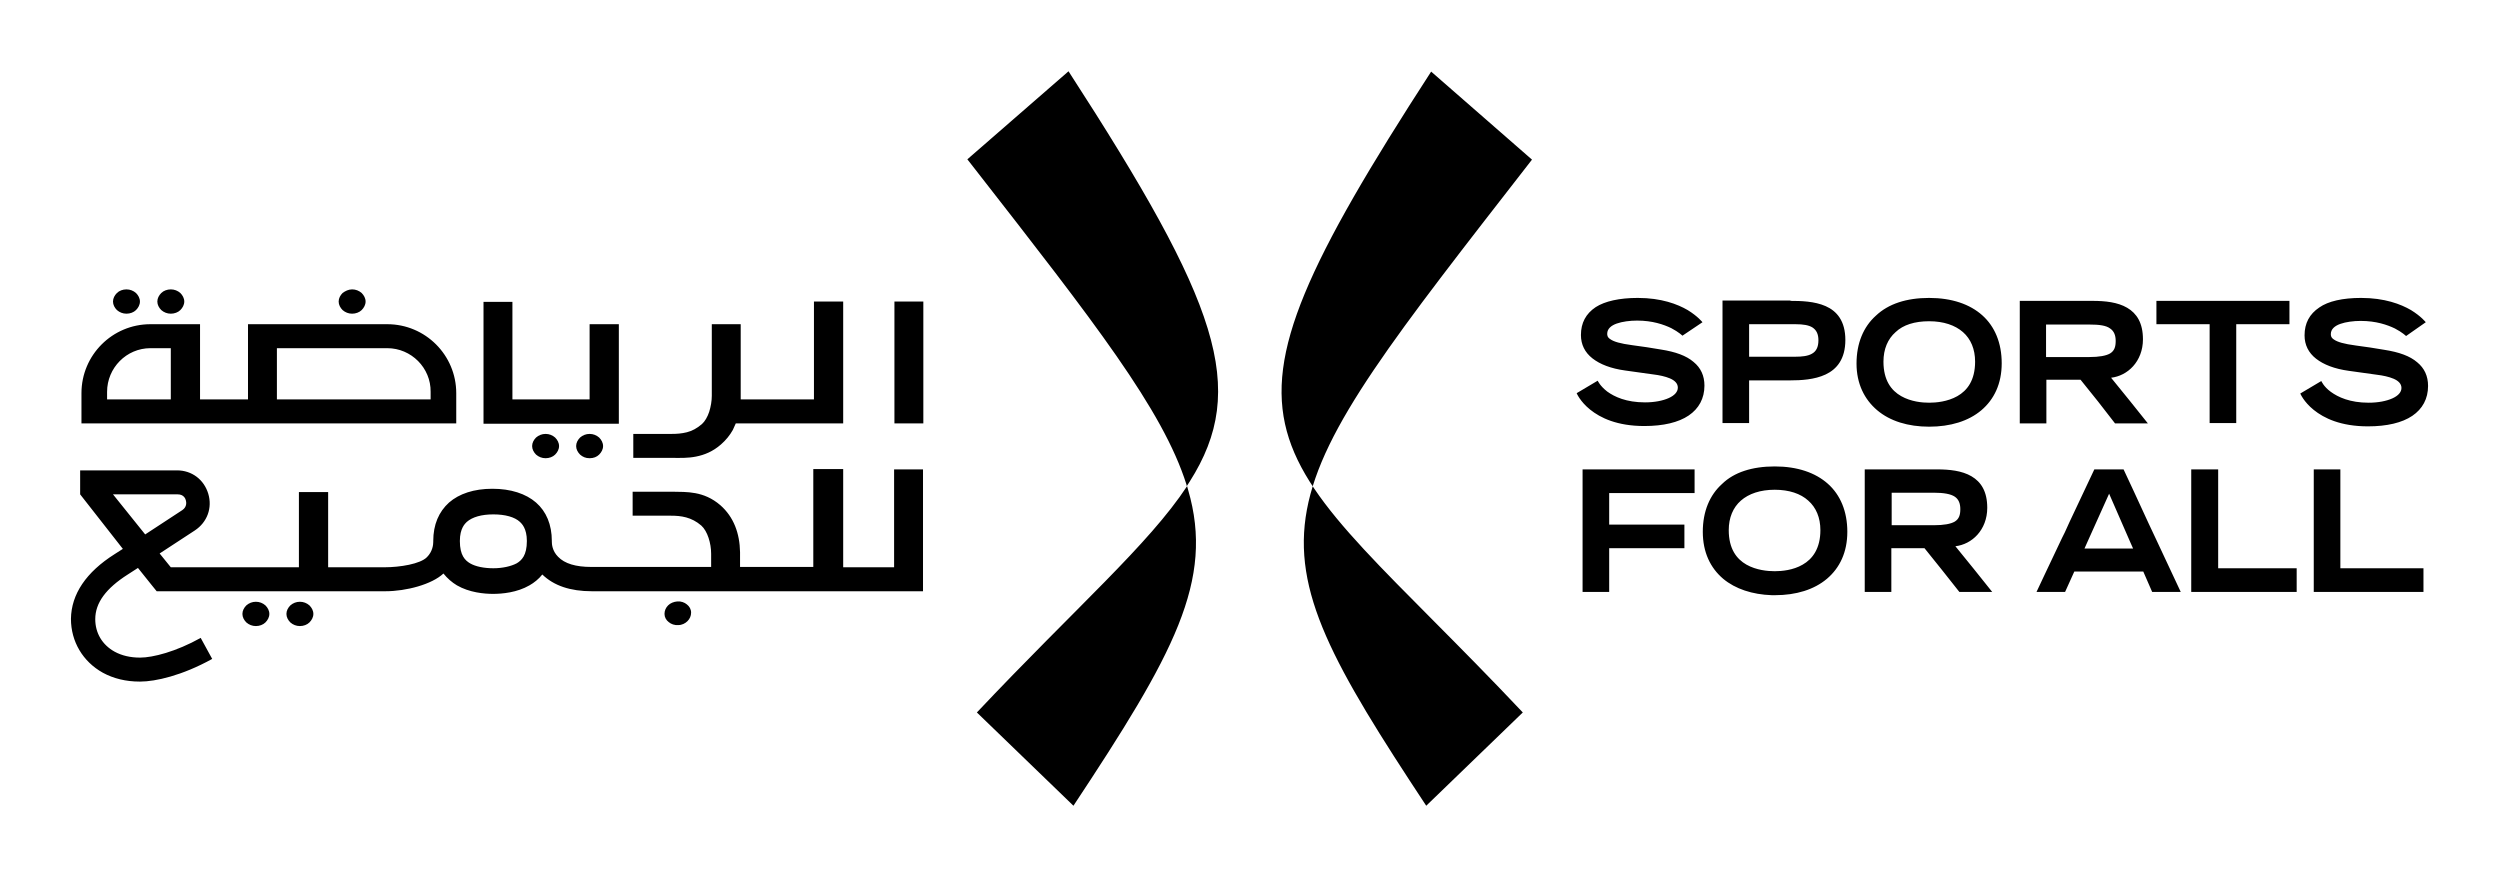
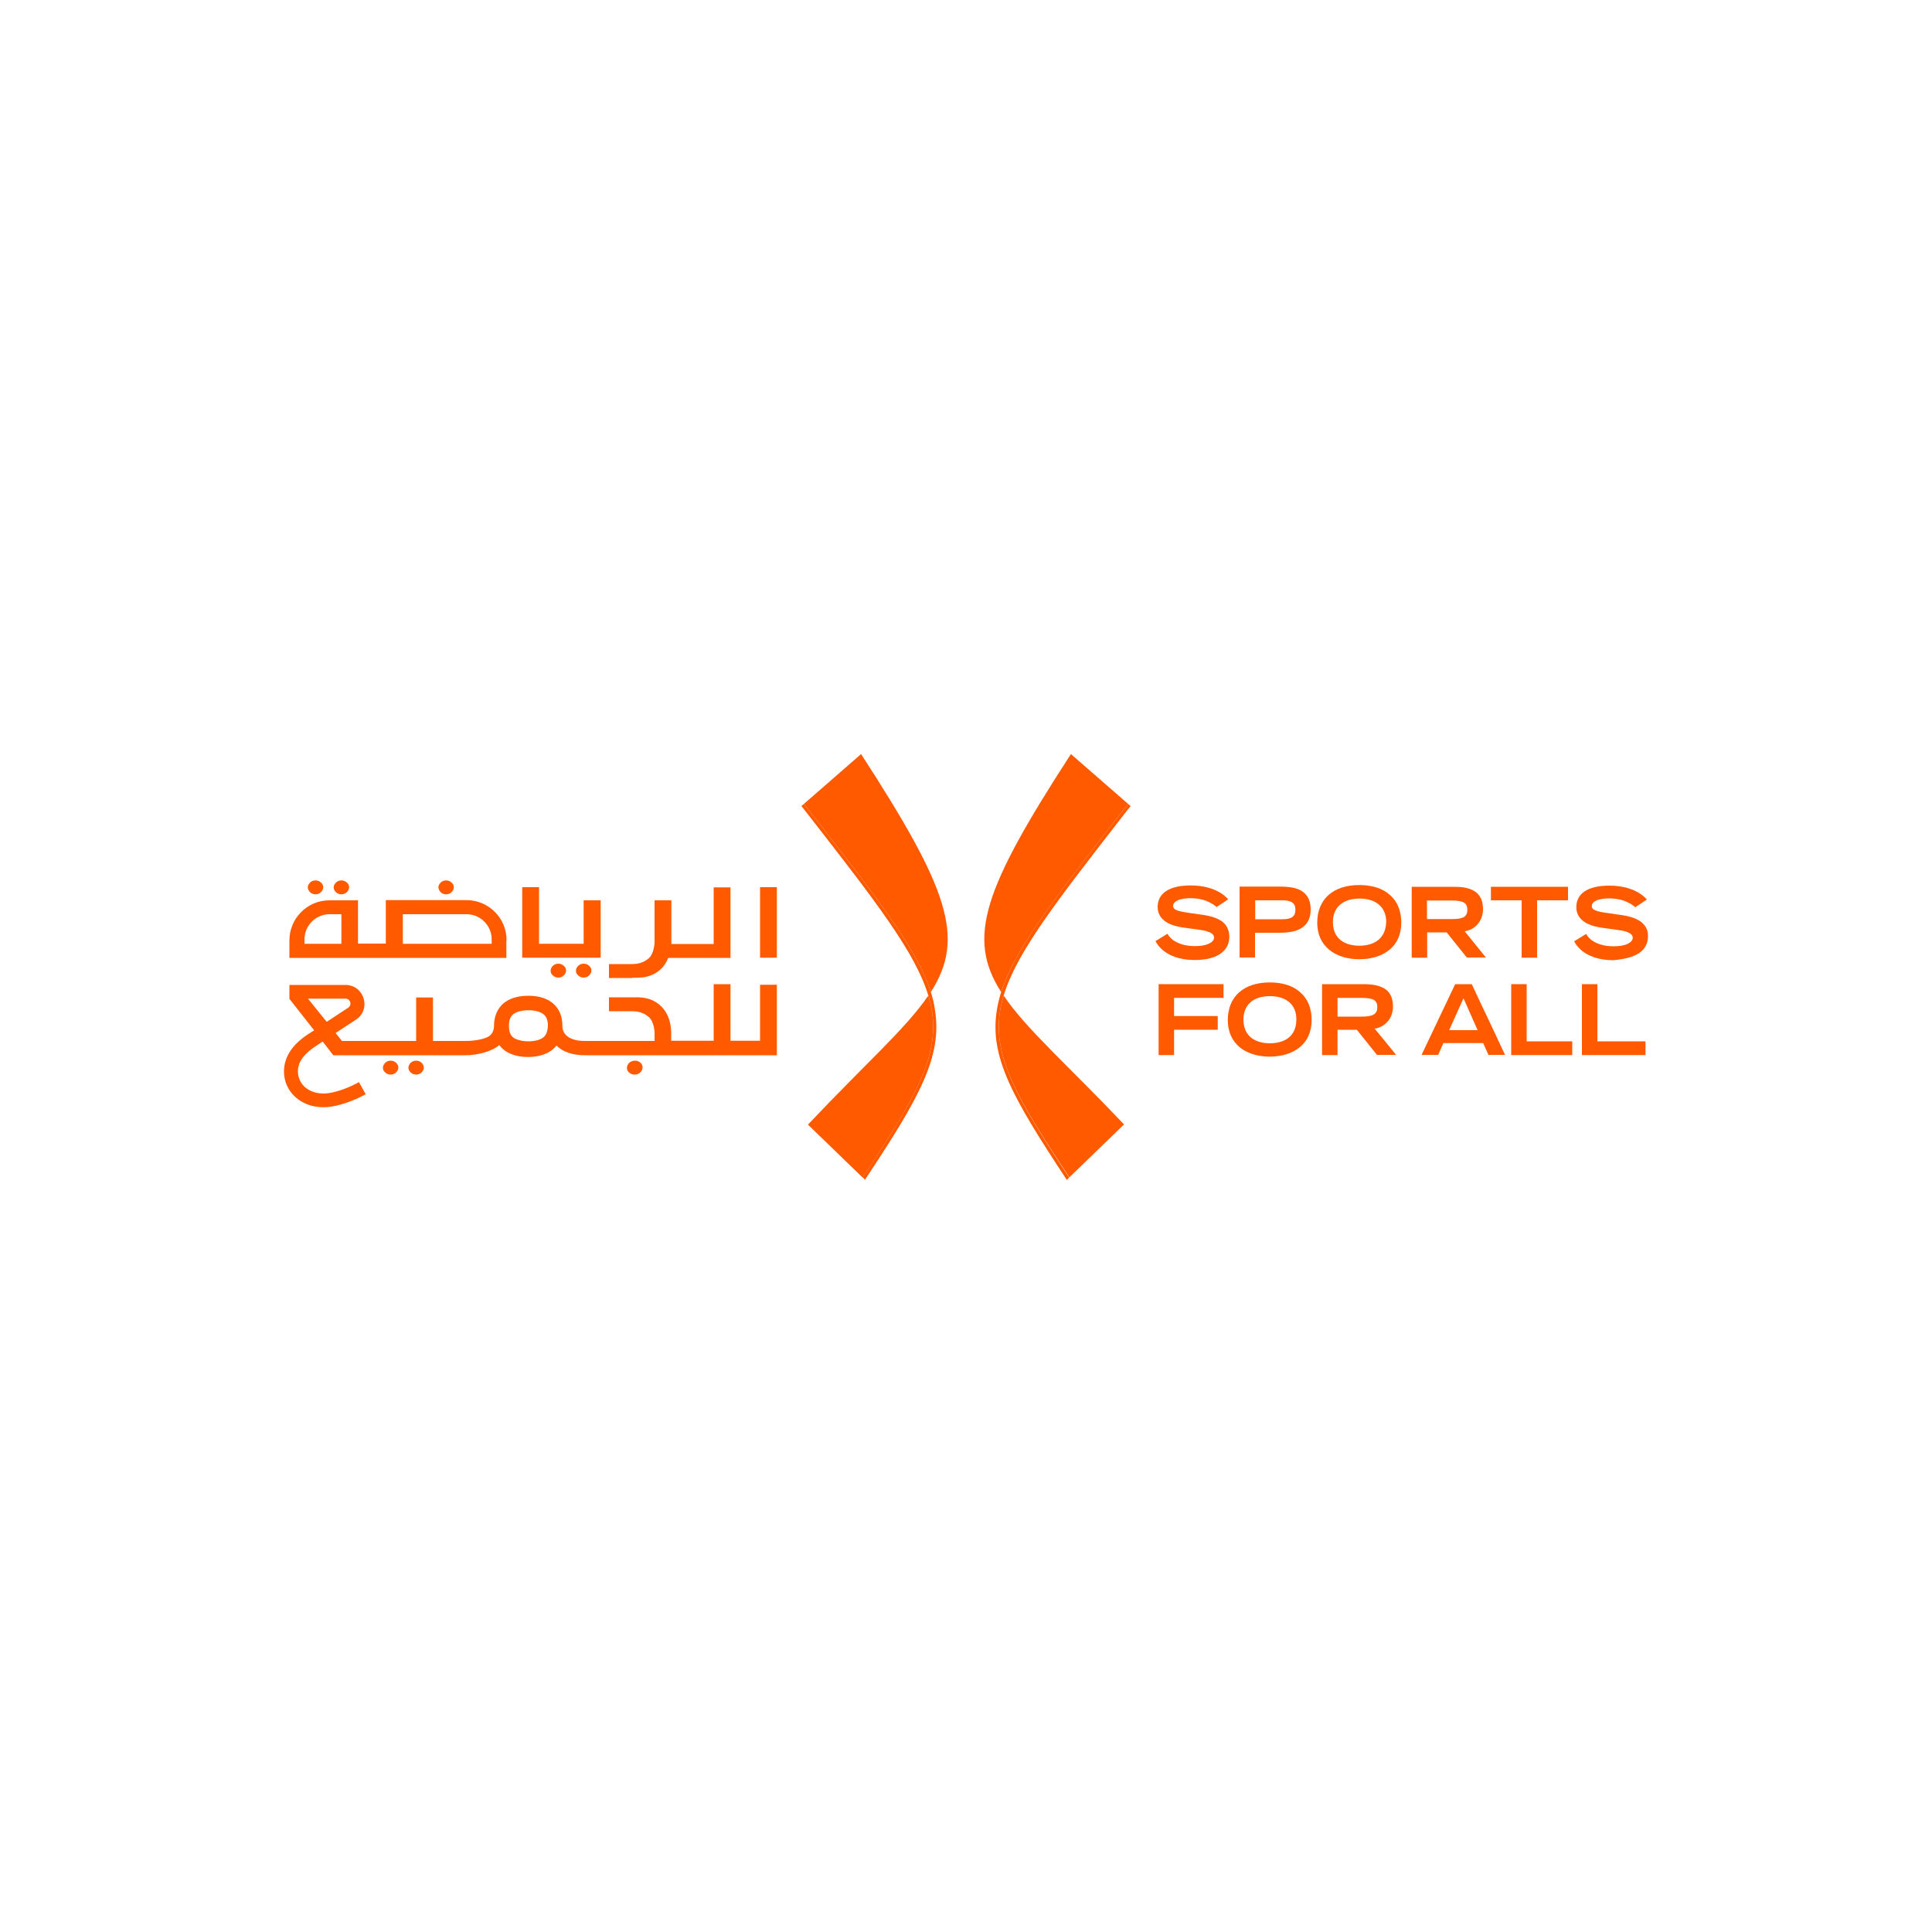
- <svg xmlns="http://www.w3.org/2000/svg" version="1.1" x="0px" y="0px" viewBox="119.5 366.5 761.1 267.1" style="enable-background:new 0 0 1000 1000;" xml:space="preserve">
-   <g id="Layer_1">
-     <path class="st0" d="M553.7,611.8l29.4-28.4c-79.3-84.1-103-79.2-27.9-195.1l30.7,26.8C502.5,522.4,497.3,526.4,553.7,611.8z    M480.9,514.5l0.3,1.1c8.1,27.7-4.4,50.1-34.9,96.2l-29.4-28.4C447.1,551.4,469.2,532.3,480.9,514.5L480.9,514.5z M376.2,509.4   v29.8h15.5v-29.8h8.8v37.1H299.7c-6.6,0-11.6-1.7-15.1-5.1c-1.1,1.4-2.5,2.5-3.9,3.3c-3.8,2.2-8.3,2.6-11.1,2.6   c-2.7,0-7.2-0.4-11-2.6c-1.5-0.9-2.9-2.1-4.1-3.6c-3.5,3.3-11.3,5.4-17.7,5.4h-69.6l-1.7-2.1l-4-5l-3.1,2   c-6.6,4.2-9.9,8.6-9.9,13.6c0,4.2,2.1,7.8,5.9,9.9c2.2,1.2,4.8,1.8,7.7,1.8c0,0,0.1,0,0.1,0c3.8,0,10.9-1.8,18.4-6l3.5,6.4   c-9.2,5.1-17.3,6.9-21.9,6.9h-0.2c-4.1,0-7.9-0.9-11.2-2.7c-6.1-3.4-9.7-9.5-9.7-16.4c0.1-7.5,4.6-14.2,13.3-19.7l2.5-1.6l-13-16.6   v-7.3h29.5c4.5,0,8.2,2.8,9.5,7.1c1.3,4.3-0.3,8.7-4.1,11.2l-10.7,7l3.4,4.2l39,0v-22.9h8.9v22.9h17.2c4.6,0,10.9-1,12.9-3.1   c1.7-1.7,1.9-3.8,1.9-4.6v-0.3c0-5,1.7-8.9,4.8-11.7c3.1-2.7,7.6-4.2,13.2-4.2c5.6,0,10.2,1.5,13.3,4.2c3.1,2.7,4.8,6.7,4.8,11.7   l0,0.2c0,0.7,0.1,2.8,1.9,4.6c2,2.1,5.4,3.1,10.1,3.1h36.5v-4c0-3.2-1.1-6.9-3-8.6c-3-2.6-6.2-3-9.2-3h-11.7v-7.3h12.2   c4.1,0.1,9.4-0.3,14.5,4.1c4.1,3.6,5.9,8.6,6,14.3h0v4.5h22.3v-29.8H376.2z M197.4,549.7c1.1,0,2.1,0.4,2.9,1.1   c0.7,0.7,1.2,1.6,1.2,2.6c0,1-0.5,1.9-1.2,2.6c-0.7,0.7-1.8,1.1-2.9,1.1s-2.1-0.4-2.9-1.1c-0.7-0.7-1.2-1.6-1.2-2.6   c0-1,0.5-1.9,1.2-2.6C195.3,550.1,196.3,549.7,197.4,549.7z M210.8,549.7c1.1,0,2.1,0.4,2.9,1.1c0.7,0.7,1.2,1.6,1.2,2.6   c0,1-0.5,1.9-1.2,2.6c-0.7,0.7-1.8,1.1-2.9,1.1c-1.1,0-2.1-0.4-2.9-1.1c-0.7-0.7-1.2-1.6-1.2-2.6c0-1,0.5-1.9,1.2-2.6   C208.7,550.1,209.7,549.7,210.8,549.7z M325.7,549.6c1.1-0.1,2.2,0.3,2.9,0.9c0.8,0.6,1.3,1.5,1.3,2.5c0,1-0.4,1.9-1.1,2.6   c-0.7,0.7-1.7,1.2-2.8,1.2c-1.1,0.1-2.2-0.3-2.9-0.9c-0.8-0.6-1.3-1.5-1.3-2.5c0-1,0.4-1.9,1.1-2.6   C323.6,550.1,324.6,549.7,325.7,549.6z M659.8,508.5c6.9,0,12.4,1.9,16.2,5.3c3.8,3.4,5.9,8.4,5.9,14.6c0,6.2-2.3,11-6.2,14.3   c-3.9,3.3-9.4,5-15.8,5c0,0-0.1,0-0.1,0h-0.9c-5.9-0.2-11.1-1.9-14.8-5c-3.9-3.3-6.2-8.1-6.2-14.3c0-6.2,2.1-11.2,5.9-14.6   C647.4,510.3,652.9,508.5,659.8,508.5z M709.2,509.4c3.8,0,7.6,0.4,10.5,2.1c2.9,1.7,4.8,4.6,4.8,9.6c0,3.4-1.2,6.2-3,8.2   c-1.8,2-4.2,3.2-6.7,3.5l5.6,6.9l5.6,7h-10l-5.3-6.7l-5.3-6.6h-10.1v13.3h-8.1v-37.3H709.2z M635.4,509.4v7.2h-26v9.6h22.9v7.2   h-22.9v13.3h-8.1v-37.3H635.4z M794.8,509.4v30.1h23.9v7.2h-32.1v-37.3H794.8z M832,509.4v30.1h25.3v7.2h-33.4v-37.3H832z    M766,509.4c1.4,3,4.5,9.6,7.6,16.4l1.6,3.4l0.8,1.7c3.9,8.4,7.4,15.8,7.4,15.8h-8.7l-2.7-6.2h-21l-2.8,6.2h-8.7   c0,0,3.7-7.9,7.8-16.5c0.3-0.5,0.5-1.1,0.8-1.6l1.5-3.3c3.3-7,6.4-13.6,7.5-15.9H766z M659.8,515.6c-4.4,0-7.9,1.2-10.3,3.3   c-2.4,2.1-3.7,5.2-3.7,9c0,5.7,2.4,8.8,5.4,10.5c3,1.7,6.5,2,8.6,2c2.1,0,5.6-0.3,8.5-2c3-1.7,5.4-4.9,5.4-10.5   c0-3.8-1.3-6.9-3.7-9C667.7,516.8,664.2,515.6,659.8,515.6z M269.7,523.1c-3.6,0-6.4,0.8-8.1,2.3c-0.5,0.5-2.1,1.9-2.1,5.8   c0,4.4,1.6,5.9,3.1,6.8c1.7,1,4.3,1.5,7.1,1.5c2.8,0,5.4-0.6,7.1-1.5c1.5-0.9,3.1-2.4,3.1-6.8c0-3.9-1.6-5.3-2.1-5.8   C276.2,523.9,273.3,523.1,269.7,523.1z M761.6,516.8l-6.7,14.9l-0.8,1.8h14.8l-0.8-1.8L761.6,516.8z M173.6,517h-19.7l9.8,12.2   l11.3-7.4c1.5-1,1.2-2.5,1.1-2.9C176,518.4,175.5,517,173.6,517z M708.2,516.5h-12.8v9.9h12.8c3.1,0,5.2-0.4,6.4-1.1   c1.3-0.8,1.7-2,1.7-3.8c0-1.7-0.5-3-1.7-3.8C713.4,516.9,711.3,516.5,708.2,516.5z M444.8,388.2c45.8,70.7,54.9,96.5,36.9,124.9   l-0.9,1.4l-0.1-0.5c-7.2-22.8-28.1-49.5-64.2-95.8l-2.5-3.2L444.8,388.2z M376.2,458.3v37.1h-32.7c-0.3,0.7-0.6,1.3-0.9,2   c-0.9,1.6-2.1,3.1-3.6,4.4c-2.5,2.2-5.1,3.2-7.6,3.7c-2.5,0.5-4.8,0.4-6.9,0.4h-12.2v-7.3H324c1.5,0,3-0.1,4.6-0.5   c1.6-0.4,3.1-1.2,4.6-2.5c0.9-0.8,1.7-2.2,2.2-3.7c0.5-1.6,0.8-3.3,0.8-4.9v-21.8h8.8v22.9h22.3v-29.8H376.2z M285.6,498.6   c1.1,0,2.1,0.4,2.9,1.1c0.7,0.7,1.2,1.6,1.2,2.6c0,1-0.5,1.9-1.2,2.6c-0.7,0.7-1.8,1.1-2.9,1.1c-1.1,0-2.1-0.4-2.9-1.1   c-0.7-0.7-1.2-1.6-1.2-2.6c0-1,0.5-1.9,1.2-2.6C283.5,499,284.5,498.6,285.6,498.6z M299,498.6c1.1,0,2.1,0.4,2.9,1.1   c0.7,0.7,1.2,1.6,1.2,2.6c0,1-0.5,1.9-1.2,2.6c-0.7,0.7-1.7,1.1-2.9,1.1s-2.1-0.4-2.9-1.1c-0.7-0.7-1.2-1.6-1.2-2.6   c0-1,0.5-1.9,1.2-2.6C296.9,499,297.9,498.6,299,498.6z M706.8,457.2c6.9,0,12.4,1.9,16.2,5.3c3.8,3.4,5.9,8.4,5.9,14.6   c0,6.2-2.3,11-6.2,14.3c-3.9,3.3-9.4,5-15.9,5c-6.4,0-11.9-1.7-15.8-5c-3.9-3.3-6.3-8.1-6.3-14.2c0-6.2,2.1-11.2,5.9-14.6   C694.4,459,699.9,457.2,706.8,457.2z M618.1,457.2c7.2,0,12.1,1.9,15.2,3.7c3.1,1.9,4.5,3.7,4.5,3.7l-6.1,4.1c0,0-1.1-1.1-3.4-2.3   c-2.3-1.1-5.7-2.3-10.4-2.3c-2.2,0-4.5,0.3-6.2,0.9c-1.7,0.6-2.9,1.6-2.9,3.1c0,0.4,0,1.1,1,1.7c1,0.7,2.9,1.3,6.7,1.8l4.3,0.6   l4.3,0.7c4.5,0.7,7.8,1.9,10,3.8c2.2,1.8,3.3,4.2,3.3,7.2c0,3.9-1.7,7-4.8,9.1c-3.1,2.1-7.7,3.2-13.5,3.2c-8.3,0-13.4-2.5-16.5-5   s-4.1-5-4.1-5l6.4-3.8c0,0,0.7,1.6,2.9,3.3c2.2,1.6,5.8,3.3,11.5,3.3c2.9,0,5.4-0.5,7.2-1.3c1.8-0.8,2.8-1.9,2.8-3.2   c0-1.3-1-2.2-2.4-2.8c-1.4-0.6-3.3-1-5-1.2l-4.3-0.6l-4.3-0.6c-4.4-0.6-7.7-1.9-10-3.7c-2.3-1.8-3.5-4.2-3.5-7.1   c0-3.7,1.5-6.5,4.5-8.5C608.1,458.2,612.5,457.2,618.1,457.2z M838.3,457.2c7.2,0,12.1,1.9,15.2,3.7c3.1,1.9,4.5,3.7,4.5,3.7   l-3,2.1l-3,2.1c0,0-1.1-1.1-3.4-2.3c-2.3-1.1-5.7-2.3-10.4-2.3c-2.2,0-4.5,0.3-6.2,0.9c-1.7,0.6-2.9,1.6-2.9,3.1c0,0.4,0,1.1,1,1.7   c1,0.7,2.9,1.3,6.7,1.8l4.3,0.6l4.3,0.7c4.5,0.7,7.8,1.9,10,3.8c2.2,1.8,3.3,4.2,3.3,7.2c0,3.9-1.7,7-4.8,9.1   c-3.1,2.1-7.7,3.2-13.5,3.2c-8.3,0-13.4-2.5-16.5-5s-4.1-5-4.1-5l6.4-3.8c0,0,0.7,1.7,2.9,3.3c2.2,1.6,5.8,3.3,11.5,3.3   c2.9,0,5.4-0.5,7.2-1.3c1.8-0.8,2.8-1.9,2.8-3.2c0-1.3-1-2.2-2.4-2.8c-1.4-0.6-3.3-1-5-1.2l-4.3-0.6l-4.3-0.6   c-4.4-0.6-7.7-1.9-10-3.7c-2.3-1.8-3.5-4.2-3.5-7.1c0-3.7,1.5-6.5,4.5-8.5C828.3,458.2,832.7,457.2,838.3,457.2z M400.6,458.3v37.1   h-8.8v-37.1H400.6z M275.5,458.3v29.8H299v-22.9h8.9v30.3h-41.2v-37.1H275.5z M180.4,465.2v22.9H195v-22.9h42.4   c11.6,0,21,9.4,21,21v9.2H144.3v-9.2c0-11.6,9.4-21,21-21H180.4z M756.6,458.1c3.8,0,7.6,0.4,10.5,2.1c2.9,1.7,4.8,4.6,4.8,9.6   c0,3.4-1.2,6.2-3,8.2c-1.8,2-4.2,3.2-6.7,3.5l5.6,6.9l5.6,7h-10l-5.2-6.7l-5.3-6.6h-10.4v13.3h-8.1v-37.3H756.6z M816.5,458.1v7.1   h-16.2v30.1h-8.1v-30.1H776v-7.1H816.5z M664.6,458.1c3.1,0,7.3,0.1,10.7,1.6c3.4,1.5,6,4.5,6,10.3c0,5.8-2.6,8.9-6,10.5   c-3.4,1.6-7.6,1.8-10.7,1.8H652v13h-8.1v-37.3H664.6z M706.8,464.3c-4.4,0-7.9,1.1-10.2,3.3c-2.4,2.1-3.7,5.2-3.7,9   c0,5.7,2.4,8.8,5.4,10.5c3,1.7,6.4,2,8.5,2c2.1,0,5.6-0.3,8.6-2c3-1.7,5.4-4.8,5.4-10.5c0-3.8-1.3-6.9-3.7-9   C714.7,465.5,711.2,464.3,706.8,464.3z M237.4,472.5h-33.6v15.6h46.8v-2.3C250.7,478.5,244.7,472.5,237.4,472.5z M171.5,472.5h-6.2   c-7.3,0-13.2,6-13.2,13.3v2.3h19.4V472.5z M666.1,465.2H652v9.9h14.1c2,0,3.8-0.2,5-0.9c1.3-0.7,2-2,2-4.1c0-1.9-0.6-3.1-1.8-3.9   C670.2,465.5,668.5,465.2,666.1,465.2z M755.5,465.3h-13.1v9.9h13.1c3.1,0,5.2-0.4,6.4-1.1c1.3-0.8,1.7-2,1.7-3.8   c0-1.7-0.5-3-1.7-3.8C760.7,465.6,758.7,465.3,755.5,465.3z M226.7,454.6c1.1,0,2.1,0.4,2.9,1.1c0.7,0.7,1.2,1.6,1.2,2.6   c0,1-0.5,1.9-1.2,2.6c-0.7,0.7-1.8,1.1-2.9,1.1c-1.1,0-2.1-0.4-2.9-1.1c-0.7-0.7-1.2-1.6-1.2-2.6c0-1,0.5-1.9,1.2-2.6   C224.6,455.1,225.6,454.6,226.7,454.6z M171.5,454.6c1.1,0,2.1,0.4,2.9,1.1c0.7,0.7,1.2,1.6,1.2,2.6c0,1-0.5,1.9-1.2,2.6   c-0.7,0.7-1.8,1.1-2.9,1.1c-1.1,0-2.1-0.4-2.9-1.1c-0.7-0.7-1.2-1.6-1.2-2.6c0-1,0.5-1.9,1.2-2.6S170.4,454.6,171.5,454.6z    M158,454.6c1.1,0,2.1,0.4,2.9,1.1c0.7,0.7,1.2,1.6,1.2,2.6c0,1-0.5,1.9-1.2,2.6c-0.7,0.7-1.8,1.1-2.9,1.1c-1.1,0-2.1-0.4-2.9-1.1   c-0.7-0.7-1.2-1.6-1.2-2.6c0-1,0.5-1.9,1.2-2.6S156.9,454.6,158,454.6z" />
+ <svg xmlns="http://www.w3.org/2000/svg" version="1.1" id="Layer_1" x="0px" y="0px" viewBox="0 0 1000 1000" style="enable-background:new 0 0 1000 1000;" xml:space="preserve">
+   <style type="text/css">
+ 	.st0{fill:#FF5A00;}
+ </style>
+   <g>
+     <polygon class="st0" points="599.7,509.4 599.7,527.8 599.7,546.1 603.7,546.1 607.7,546.1 607.7,539.5 607.7,533 619,533    630.3,533 630.3,529.5 630.3,525.9 619,525.9 607.7,525.9 607.7,521.2 607.7,516.5 620.5,516.5 633.3,516.5 633.3,512.9    633.3,509.4 616.5,509.4  " />
+     <path class="st0" d="M657.3,508.5c-6.8,0-12.2,1.8-16,5.2c-3.7,3.3-5.8,8.2-5.8,14.3c0,6.1,2.3,10.8,6.1,14c3.6,3,8.7,4.7,14.6,4.9   v0h0.9c0,0,0.1,0,0.1,0c6.3,0,11.7-1.7,15.6-4.9c3.9-3.2,6.1-8,6.1-14c0-6.1-2-11-5.8-14.3C669.6,510.4,664.1,508.5,657.3,508.5    M665.7,538c-2.9,1.7-6.3,2-8.4,2c-2.1,0-5.5-0.3-8.4-2c-2.9-1.7-5.3-4.8-5.3-10.3c0-3.8,1.3-6.8,3.6-8.9c2.4-2.1,5.8-3.2,10.1-3.2   c4.3,0,7.7,1.1,10.1,3.2c2.4,2.1,3.6,5.1,3.6,8.9C671,533.2,668.6,536.3,665.7,538" />
+     <polygon class="st0" points="790.2,539 790.2,524.2 790.2,509.4 786.2,509.4 782.2,509.4 782.2,527.8 782.2,546.1 798,546.1    813.8,546.1 813.8,542.6 813.8,539 802,539  " />
+     <polygon class="st0" points="826.8,539 826.8,524.2 826.8,509.4 822.8,509.4 818.8,509.4 818.8,527.8 818.8,546.1 835.3,546.1    851.7,546.1 851.7,542.6 851.7,539 839.3,539  " />
+     <path class="st0" d="M711.5,532.4c2.4-0.3,4.8-1.5,6.6-3.5c1.8-1.9,2.9-4.7,2.9-8c0-4.9-1.9-7.8-4.7-9.4c-2.8-1.6-6.6-2.1-10.3-2.1   h-21.7v36.7h8V533h10l5.2,6.5l5.2,6.5h9.9l-5.5-6.8L711.5,532.4z M704.9,526.2h-12.6v-9.7h12.6c3.1,0,5.1,0.4,6.3,1.1   c1.2,0.8,1.7,2,1.7,3.7c0,1.7-0.5,2.9-1.7,3.7C710,525.8,708,526.2,704.9,526.2" />
+     <path class="st0" d="M649.7,482.8H662c3.1,0,7.2-0.2,10.5-1.8c3.3-1.6,5.9-4.6,5.9-10.3c0-5.7-2.6-8.7-5.9-10.2   c-3.3-1.5-7.5-1.6-10.5-1.6h-20.4v36.7h8V482.8z M649.7,466h13.9c2.3,0,4,0.3,5.2,1.1c1.2,0.8,1.7,2,1.7,3.8c0,2-0.7,3.3-2,4   c-1.2,0.7-3,0.9-4.9,0.9h-13.9V466z" />
+     <path class="st0" d="M703.6,458.1c-6.8,0-12.2,1.8-16,5.2c-3.7,3.3-5.8,8.2-5.8,14.3c0,6.1,2.3,10.8,6.2,14   c3.9,3.2,9.3,4.9,15.6,4.9c6.3,0,11.7-1.7,15.6-4.9c3.9-3.2,6.1-8,6.1-14c0-6.1-2-11-5.8-14.3C715.8,459.9,710.4,458.1,703.6,458.1    M712,487.5c-2.9,1.7-6.4,2-8.4,2c-2.1,0-5.5-0.3-8.4-2c-2.9-1.7-5.3-4.8-5.3-10.3c0-3.8,1.3-6.8,3.7-8.9c2.4-2.1,5.8-3.2,10.1-3.2   c4.3,0,7.7,1.1,10.1,3.2c2.4,2.1,3.7,5.1,3.7,8.9C717.3,482.8,714.9,485.8,712,487.5" />
+     <polygon class="st0" points="787.6,480.8 787.6,495.7 791.6,495.7 795.6,495.7 795.6,480.8 795.6,466 803.6,466 811.6,466    811.6,462.5 811.6,459 791.6,459 771.7,459 771.7,462.5 771.7,466 779.7,466 787.6,466  " />
+     <path class="st0" d="M738.6,482.6h10.2l5.2,6.5l5.2,6.5h9.9l-5.5-6.8l-5.5-6.8c2.4-0.3,4.8-1.5,6.6-3.5c1.8-2,2.9-4.7,2.9-8   c0-4.9-1.9-7.8-4.7-9.4c-2.8-1.7-6.6-2.1-10.3-2.1h-21.9v36.7h8V482.6z M738.6,466.1h12.9c3.1,0,5.1,0.4,6.3,1.1   c1.2,0.8,1.7,2,1.7,3.7c0,1.7-0.5,2.9-1.7,3.7c-1.2,0.8-3.3,1.1-6.3,1.1h-12.9V466.1z" />
+     <path class="st0" d="M848.3,493.4c3.1-2.1,4.7-5.1,4.7-8.9c0-3-1.1-5.3-3.3-7.1c-2.2-1.8-5.5-3-9.9-3.7l-4.2-0.6l-4.2-0.6   c-3.8-0.5-5.6-1.1-6.6-1.8c-0.9-0.7-0.9-1.3-0.9-1.7c0-1.4,1.1-2.4,2.8-3.1c1.7-0.6,3.9-0.9,6.1-0.9c4.6,0,8,1.1,10.2,2.3   c2.3,1.1,3.4,2.3,3.4,2.3l3-2l3-2c0,0-1.3-1.8-4.4-3.6c-3.1-1.8-7.9-3.6-15-3.6c-5.5,0-9.8,1-12.7,2.9c-2.9,1.9-4.4,4.7-4.4,8.3   c0,2.9,1.2,5.2,3.4,7c2.2,1.8,5.6,3,9.9,3.6l4.3,0.6l4.3,0.6c1.7,0.2,3.5,0.6,4.9,1.2c1.4,0.6,2.4,1.5,2.4,2.8c0,1.3-1,2.4-2.8,3.2   c-1.7,0.8-4.2,1.2-7.1,1.2c-5.7,0-9.2-1.6-11.4-3.2c-2.1-1.6-2.8-3.2-2.8-3.2l-3.1,1.9l-3.1,1.9c0,0,1,2.4,4,4.9   c3,2.4,8.1,4.9,16.2,4.9C840.7,496.5,845.2,495.4,848.3,493.4" />
+     <path class="st0" d="M633,477.3c-2.2-1.8-5.5-3-9.9-3.7l-4.2-0.6l-4.2-0.6c-3.8-0.5-5.6-1.1-6.6-1.8c-0.9-0.7-0.9-1.3-0.9-1.7   c0-1.4,1.2-2.4,2.8-3.1c1.7-0.6,3.9-0.9,6.1-0.9c4.6,0,8,1.1,10.2,2.3c2.3,1.1,3.4,2.3,3.4,2.3l3-2l3-2c0,0-1.3-1.8-4.4-3.6   c-3.1-1.8-7.9-3.6-15-3.6c-5.5,0-9.8,1-12.7,2.9c-2.9,1.9-4.4,4.7-4.4,8.3c0,2.9,1.2,5.2,3.4,7c2.2,1.8,5.6,3,9.9,3.6l4.3,0.6   l4.3,0.6c1.7,0.2,3.5,0.6,4.9,1.2c1.4,0.6,2.4,1.5,2.4,2.8c0,1.3-1,2.4-2.8,3.2c-1.8,0.8-4.2,1.2-7.1,1.2c-5.7,0-9.2-1.6-11.4-3.2   c-2.1-1.6-2.8-3.2-2.8-3.2l-3.1,1.9l-3.1,1.9c0,0,1,2.4,4,4.9c3,2.4,8.1,4.9,16.2,4.9c5.7,0,10.3-1.1,13.3-3.2   c3.1-2.1,4.7-5.1,4.7-8.9C636.2,481.5,635.1,479.1,633,477.3" />
+     <path class="st0" d="M761.8,509.4h-4.3h-4.3c-1.3,2.8-5.7,11.9-9.7,20.4c-4,8.5-7.7,16.2-7.7,16.2h4.3h4.3l2.7-6.1h10.3h10.3   l2.7,6.1h4.3h4.3c0,0-3.4-7.3-7.3-15.6C767.8,522.3,763.5,513.1,761.8,509.4 M757.5,533.2h-7.4l0.8-1.8l6.6-14.7l6.5,14.7l0.8,1.8   H757.5z" />
+     <path class="st0" d="M331.3,549.9c-0.8-0.6-1.8-1-2.9-0.9c-1.1,0.1-2.1,0.5-2.8,1.2c-0.7,0.7-1.1,1.6-1.1,2.6c0,1,0.5,1.9,1.3,2.5   c0.8,0.6,1.8,1,2.9,0.9c1.1,0,2.1-0.5,2.8-1.2c0.7-0.7,1.1-1.6,1.1-2.6C332.6,551.4,332.1,550.5,331.3,549.9" />
+     <path class="st0" d="M393.4,538.7h-15.3v-29.3h-8.7v29.3h-22v-4.4h0c-0.1-5.6-1.9-10.6-5.9-14.1c-5-4.3-10.2-4-14.3-4h-12v7.2h11.5   c3,0,6.1,0.4,9.1,3c1.9,1.6,3,5.3,3,8.5v3.9h-35.9c-4.6,0-7.9-1-9.9-3c-2-2-1.9-4.4-1.9-4.7v-0.1c0-4.9-1.6-8.8-4.7-11.5   c-3-2.7-7.5-4.1-13-4.1c-5.6,0-10,1.5-13,4.1c-3,2.7-4.7,6.6-4.7,11.5v0.3c0,0.7-0.2,2.8-1.9,4.5c-2,2-8.1,3-12.7,3h-17v-22.5h-8.7   v22.5l-38.4,0l-3.3-4.1l10.5-6.9c3.7-2.4,5.3-6.7,4-11c-1.3-4.2-4.9-7-9.4-7h-29v6.5v0.7l12.8,16.3l-2.5,1.6   c-8.6,5.4-13,12-13.1,19.4c-0.1,6.8,3.5,12.8,9.5,16.1c3.2,1.8,6.9,2.7,11,2.7h0.2c4.5,0,12.5-1.8,21.6-6.7l-3.5-6.3   c-7.4,4.1-14.4,5.9-18.1,5.9c0,0-0.1,0-0.1,0c-2.9,0-5.4-0.6-7.6-1.8c-3.7-2-5.8-5.6-5.8-9.7c0-4.9,3.2-9.2,9.8-13.4l3-2l3.9,5   l1.6,2.1h10.1H241c6.3,0,14-2.1,17.4-5.3c1.1,1.5,2.5,2.7,4,3.6c3.8,2.2,8.2,2.6,10.9,2.6c2.7,0,7.1-0.4,10.9-2.6   c1.4-0.8,2.7-1.9,3.8-3.3c3.4,3.3,8.4,5,14.9,5h99.2v-36.5h-8.7V538.7z M159.4,516.9h19.4c1.8,0,2.3,1.4,2.5,1.8   c0.1,0.4,0.4,1.9-1.1,2.9l-11.1,7.3L159.4,516.9z M280.4,537.5c-1.7,1-4.2,1.5-7,1.5c-2.8,0-5.3-0.6-7-1.5c-1.5-0.9-3-2.3-3-6.7   c0-3.9,1.6-5.2,2.1-5.7c1.6-1.4,4.5-2.2,8-2.2c3.5,0,6.3,0.8,8,2.2c0.5,0.5,2.1,1.8,2.1,5.7C283.4,535.2,281.9,536.7,280.4,537.5" />
+     <rect x="393.4" y="459.2" class="st0" width="8.7" height="36.5" />
+     <polygon class="st0" points="310.9,466 302.1,466 302.1,488.5 279,488.5 279,459.2 270.3,459.2 270.3,495.7 310.9,495.7  " />
+     <path class="st0" d="M262.2,486.6c0-11.4-9.3-20.7-20.7-20.7h-41.8v22.5h-14.4V466h-14.8c-11.4,0-20.7,9.3-20.7,20.7v9.1h112.3   V486.6z M176.7,488.5h-19.1v-2.3c0-7.2,5.9-13,13-13h6.1V488.5z M254.6,488.5h-46.1v-15.3h33c7.2,0,13,5.9,13,13V488.5z" />
+     <path class="st0" d="M228.1,461.8c0.7,0.7,1.7,1.1,2.8,1.1c1.1,0,2.1-0.4,2.8-1.1c0.7-0.7,1.2-1.6,1.2-2.5c0-1-0.4-1.9-1.2-2.5   c-0.7-0.7-1.7-1.1-2.8-1.1c-1.1,0-2.1,0.4-2.8,1.1c-0.7,0.7-1.2,1.6-1.2,2.5C227,460.2,227.4,461.1,228.1,461.8" />
+     <path class="st0" d="M173.9,461.8c0.7,0.7,1.7,1.1,2.8,1.1c1.1,0,2.1-0.4,2.8-1.1c0.7-0.7,1.2-1.6,1.2-2.5c0-1-0.4-1.9-1.2-2.5   c-0.7-0.7-1.7-1.1-2.8-1.1c-1.1,0-2.1,0.4-2.8,1.1c-0.7,0.7-1.2,1.6-1.2,2.5C172.7,460.2,173.1,461.1,173.9,461.8" />
+     <path class="st0" d="M160.5,461.8c0.7,0.7,1.7,1.1,2.8,1.1c1.1,0,2.1-0.4,2.8-1.1c0.7-0.7,1.2-1.6,1.2-2.5c0-1-0.4-1.9-1.2-2.5   c-0.7-0.7-1.7-1.1-2.8-1.1c-1.1,0-2.1,0.4-2.8,1.1c-0.7,0.7-1.2,1.6-1.2,2.5C159.3,460.2,159.8,461.1,160.5,461.8" />
+     <path class="st0" d="M327.2,506.1c2,0,4.4,0,6.8-0.4c2.4-0.5,5-1.5,7.5-3.6c1.5-1.3,2.6-2.7,3.5-4.4c0.3-0.6,0.6-1.3,0.9-1.9h32.2   v-7.2v-29.3h-8.7v29.3h-21.9V466h-8.7v9.1v12.4c0,1.5-0.3,3.2-0.8,4.8c-0.5,1.5-1.2,2.9-2.2,3.7c-1.5,1.3-3,2-4.6,2.5   c-1.5,0.4-3.1,0.5-4.5,0.5H321h-5.8v3.6v3.6h6H327.2z" />
+     <path class="st0" d="M302.1,498.8c-1.1,0-2.1,0.4-2.8,1.1c-0.7,0.7-1.2,1.5-1.2,2.5c0,1,0.4,1.9,1.2,2.5c0.7,0.7,1.7,1.1,2.8,1.1   c1.1,0,2.1-0.4,2.8-1.1c0.7-0.7,1.2-1.6,1.2-2.5c0-1-0.4-1.9-1.2-2.5C304.2,499.2,303.3,498.8,302.1,498.8" />
+     <path class="st0" d="M289,498.8c-1.1,0-2.1,0.4-2.8,1.1c-0.7,0.7-1.2,1.5-1.2,2.5c0,1,0.4,1.9,1.2,2.5c0.7,0.7,1.7,1.1,2.8,1.1   c1.1,0,2.1-0.4,2.8-1.1c0.7-0.7,1.2-1.6,1.2-2.5c0-1-0.4-1.9-1.2-2.5C291.1,499.2,290.1,498.8,289,498.8" />
+     <path class="st0" d="M218.2,550.1c-0.7-0.7-1.7-1.1-2.8-1.1c-1.1,0-2.1,0.4-2.8,1.1c-0.7,0.7-1.2,1.6-1.2,2.5c0,1,0.4,1.9,1.2,2.5   c0.7,0.7,1.7,1.1,2.8,1.1c1.1,0,2.1-0.4,2.8-1.1c0.7-0.7,1.2-1.6,1.2-2.5C219.3,551.6,218.9,550.7,218.2,550.1" />
+     <path class="st0" d="M205,550.1c-0.7-0.7-1.7-1.1-2.8-1.1c-1.1,0-2.1,0.4-2.8,1.1c-0.7,0.7-1.2,1.6-1.2,2.5c0,1,0.4,1.9,1.2,2.5   c0.7,0.7,1.7,1.1,2.8,1.1c1.1,0,2.1-0.4,2.8-1.1c0.7-0.7,1.2-1.6,1.2-2.5C206.2,551.6,205.7,550.7,205,550.1" />
+     <path class="st0" d="M481.8,513.5c18-28.1,9.2-53.3-36.1-123.2l-29.6,25.8l4.1,5.2C455.1,466.2,474.8,491.5,481.8,513.5" />
+     <path class="st0" d="M482.3,522.8c-0.4-2.5-1-5-1.8-7.5c-11.7,17.2-33.2,35.9-62.3,66.8l28.3,27.4   C474.4,567.4,486.2,546.5,482.3,522.8" />
+     <path class="st0" d="M481.8,513.5c-7-22-26.7-47.3-61.6-92.2l-4.1-5.2l-1.3,1.1l4,5.1c34.5,44.3,55,70.7,61.7,93   c0.8,2.5,1.4,5,1.8,7.5c3.9,23.6-7.9,44.6-35.8,86.6l1.2,1.2l0.1-0.1c28.2-42.5,40.1-63.7,36.1-88   C483.5,519.6,482.8,516.6,481.8,513.5" />
+     <path class="st0" d="M583.9,416.1l-29.6-25.8c-45.3,69.9-54.1,95.1-36.1,123.2c7-22,26.7-47.3,61.6-92.2L583.9,416.1z" />
+     <path class="st0" d="M519.5,515.3c-0.8,2.5-1.4,5-1.8,7.5c-3.9,23.6,7.9,44.6,35.8,86.6l28.3-27.4   C552.6,551.2,531.1,532.6,519.5,515.3" />
+     <path class="st0" d="M517.7,522.8c0.4-2.5,1-5,1.8-7.5c6.7-22.3,27.3-48.7,61.7-93l4-5.1l-1.3-1.1l-4.1,5.2   c-35,44.9-54.6,70.2-61.6,92.2c-1,3.1-1.7,6.1-2.2,9.1c-4,24.3,8,45.4,36.1,88l0.1,0.1l1.2-1.2   C525.6,567.4,513.8,546.5,517.7,522.8" />
  </g>
-   <g id="Layer_2">
- </g>
</svg>
